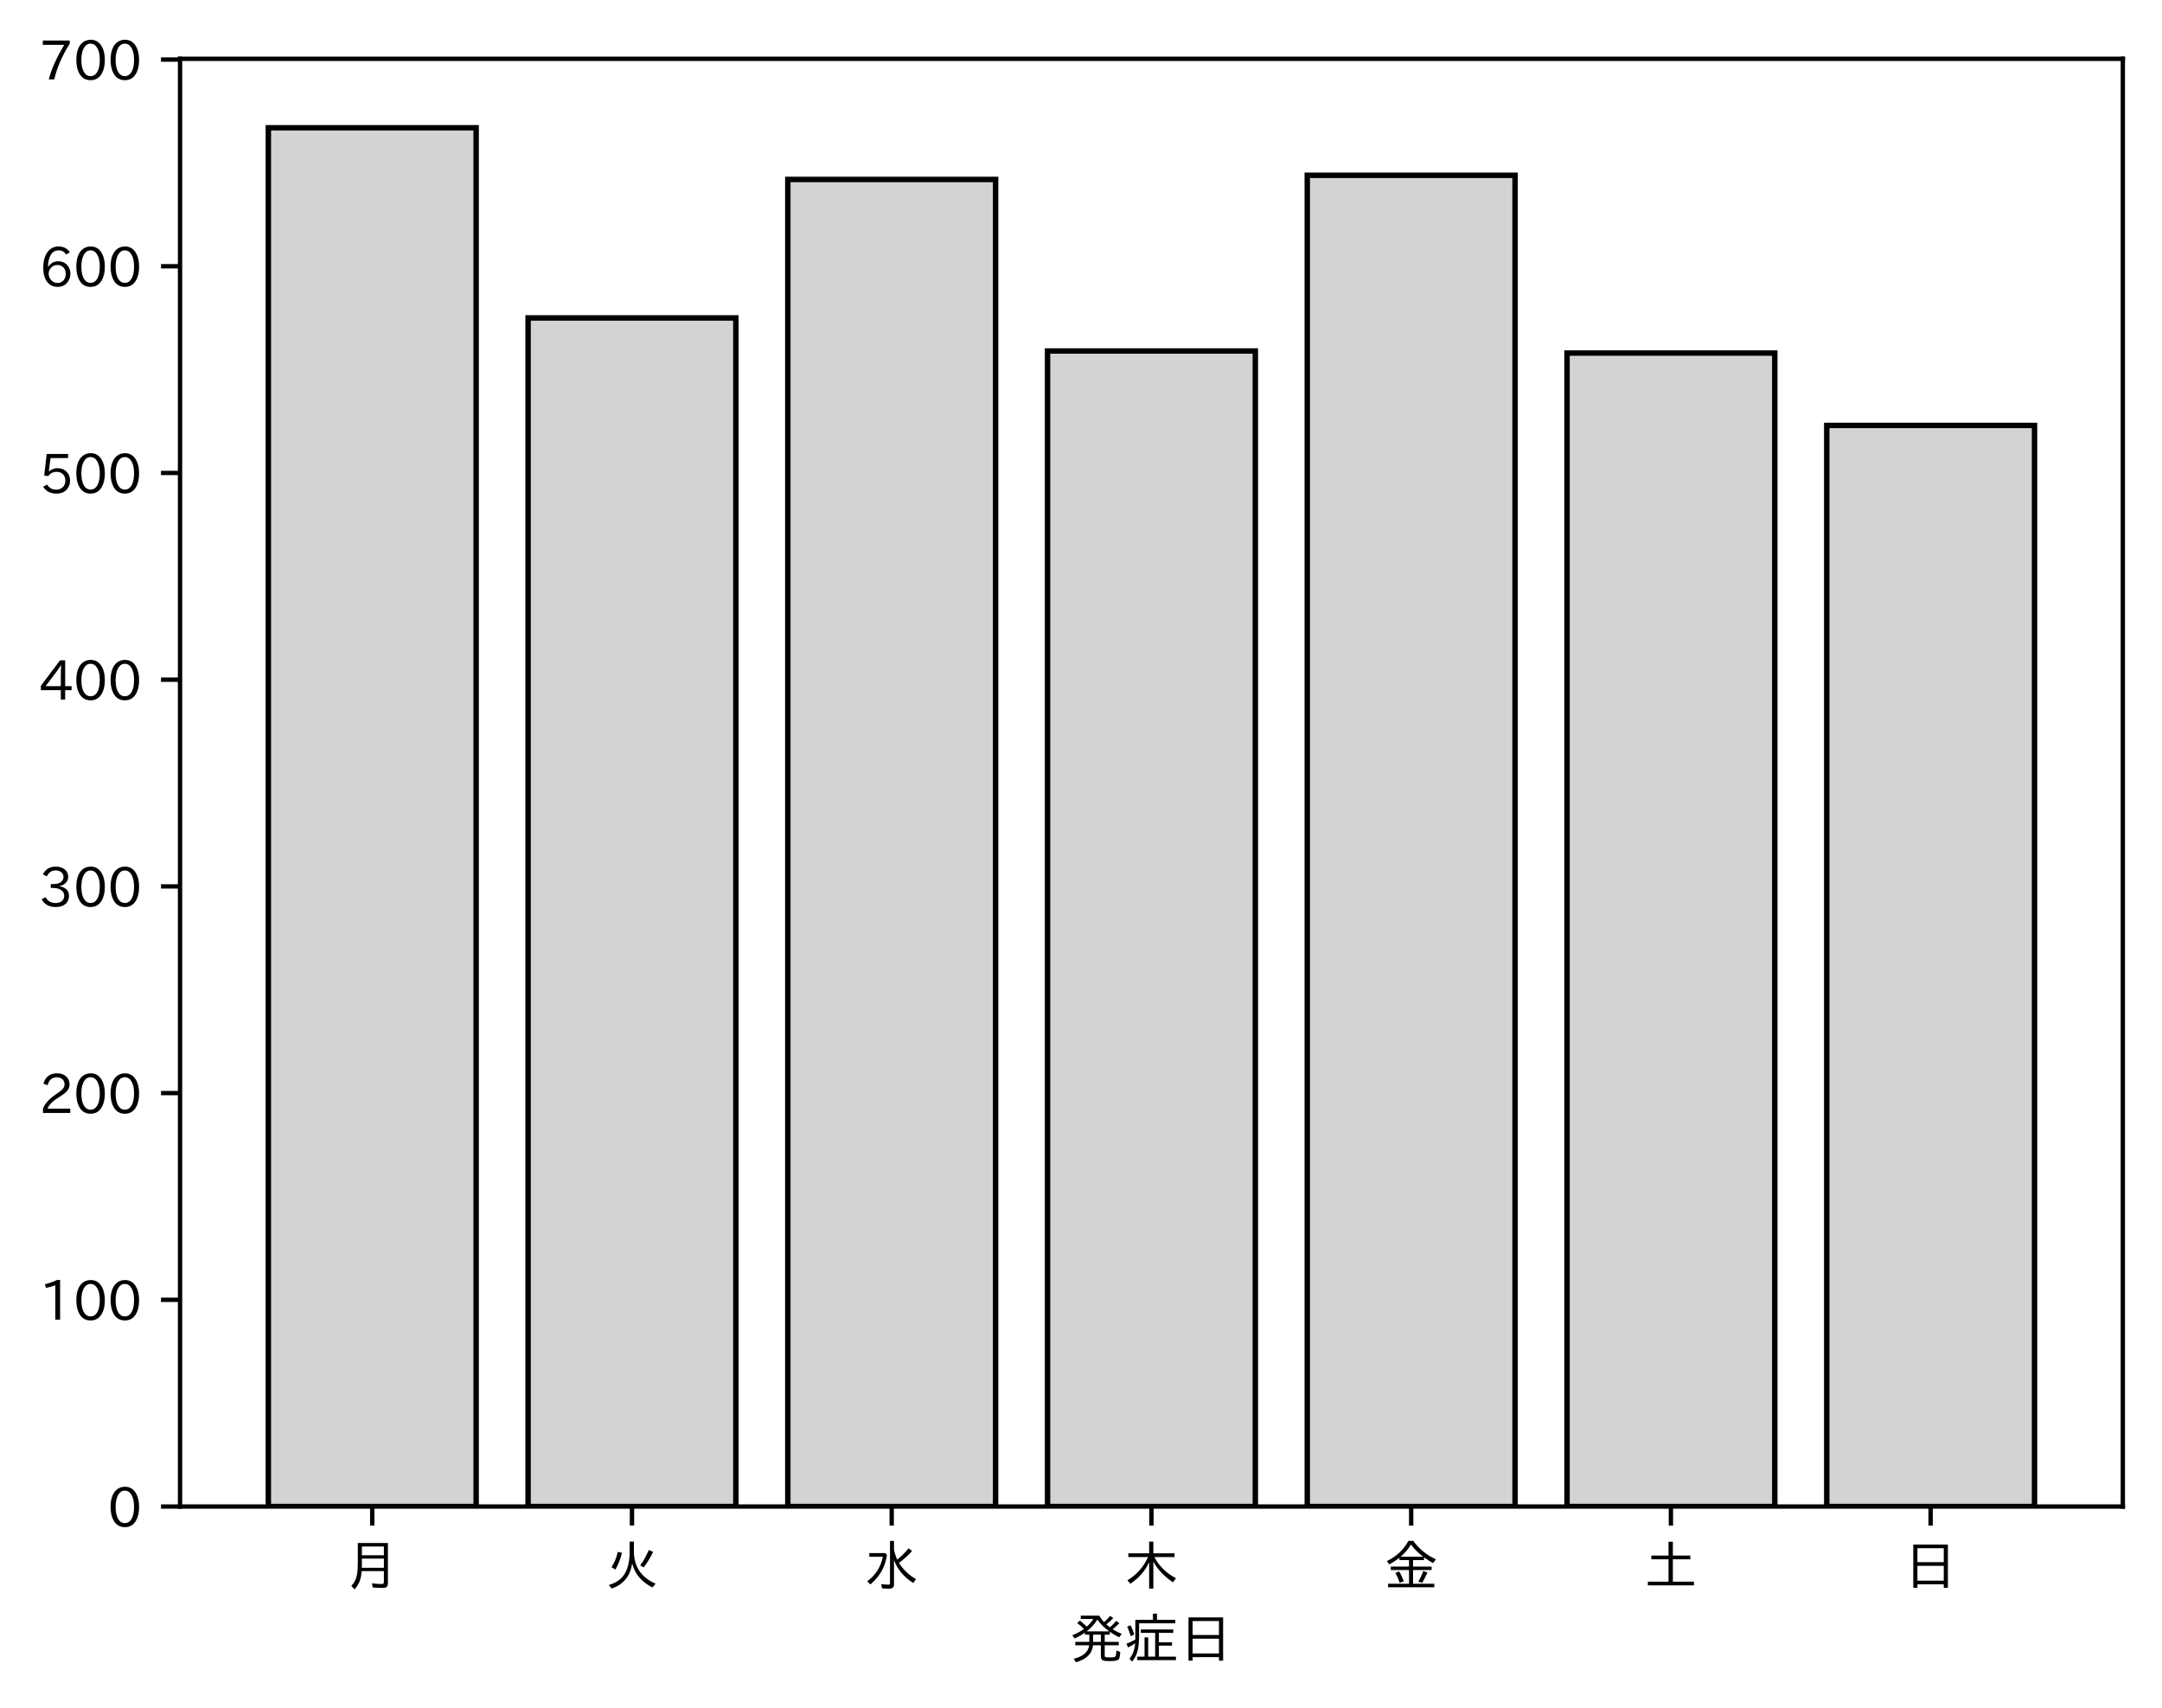
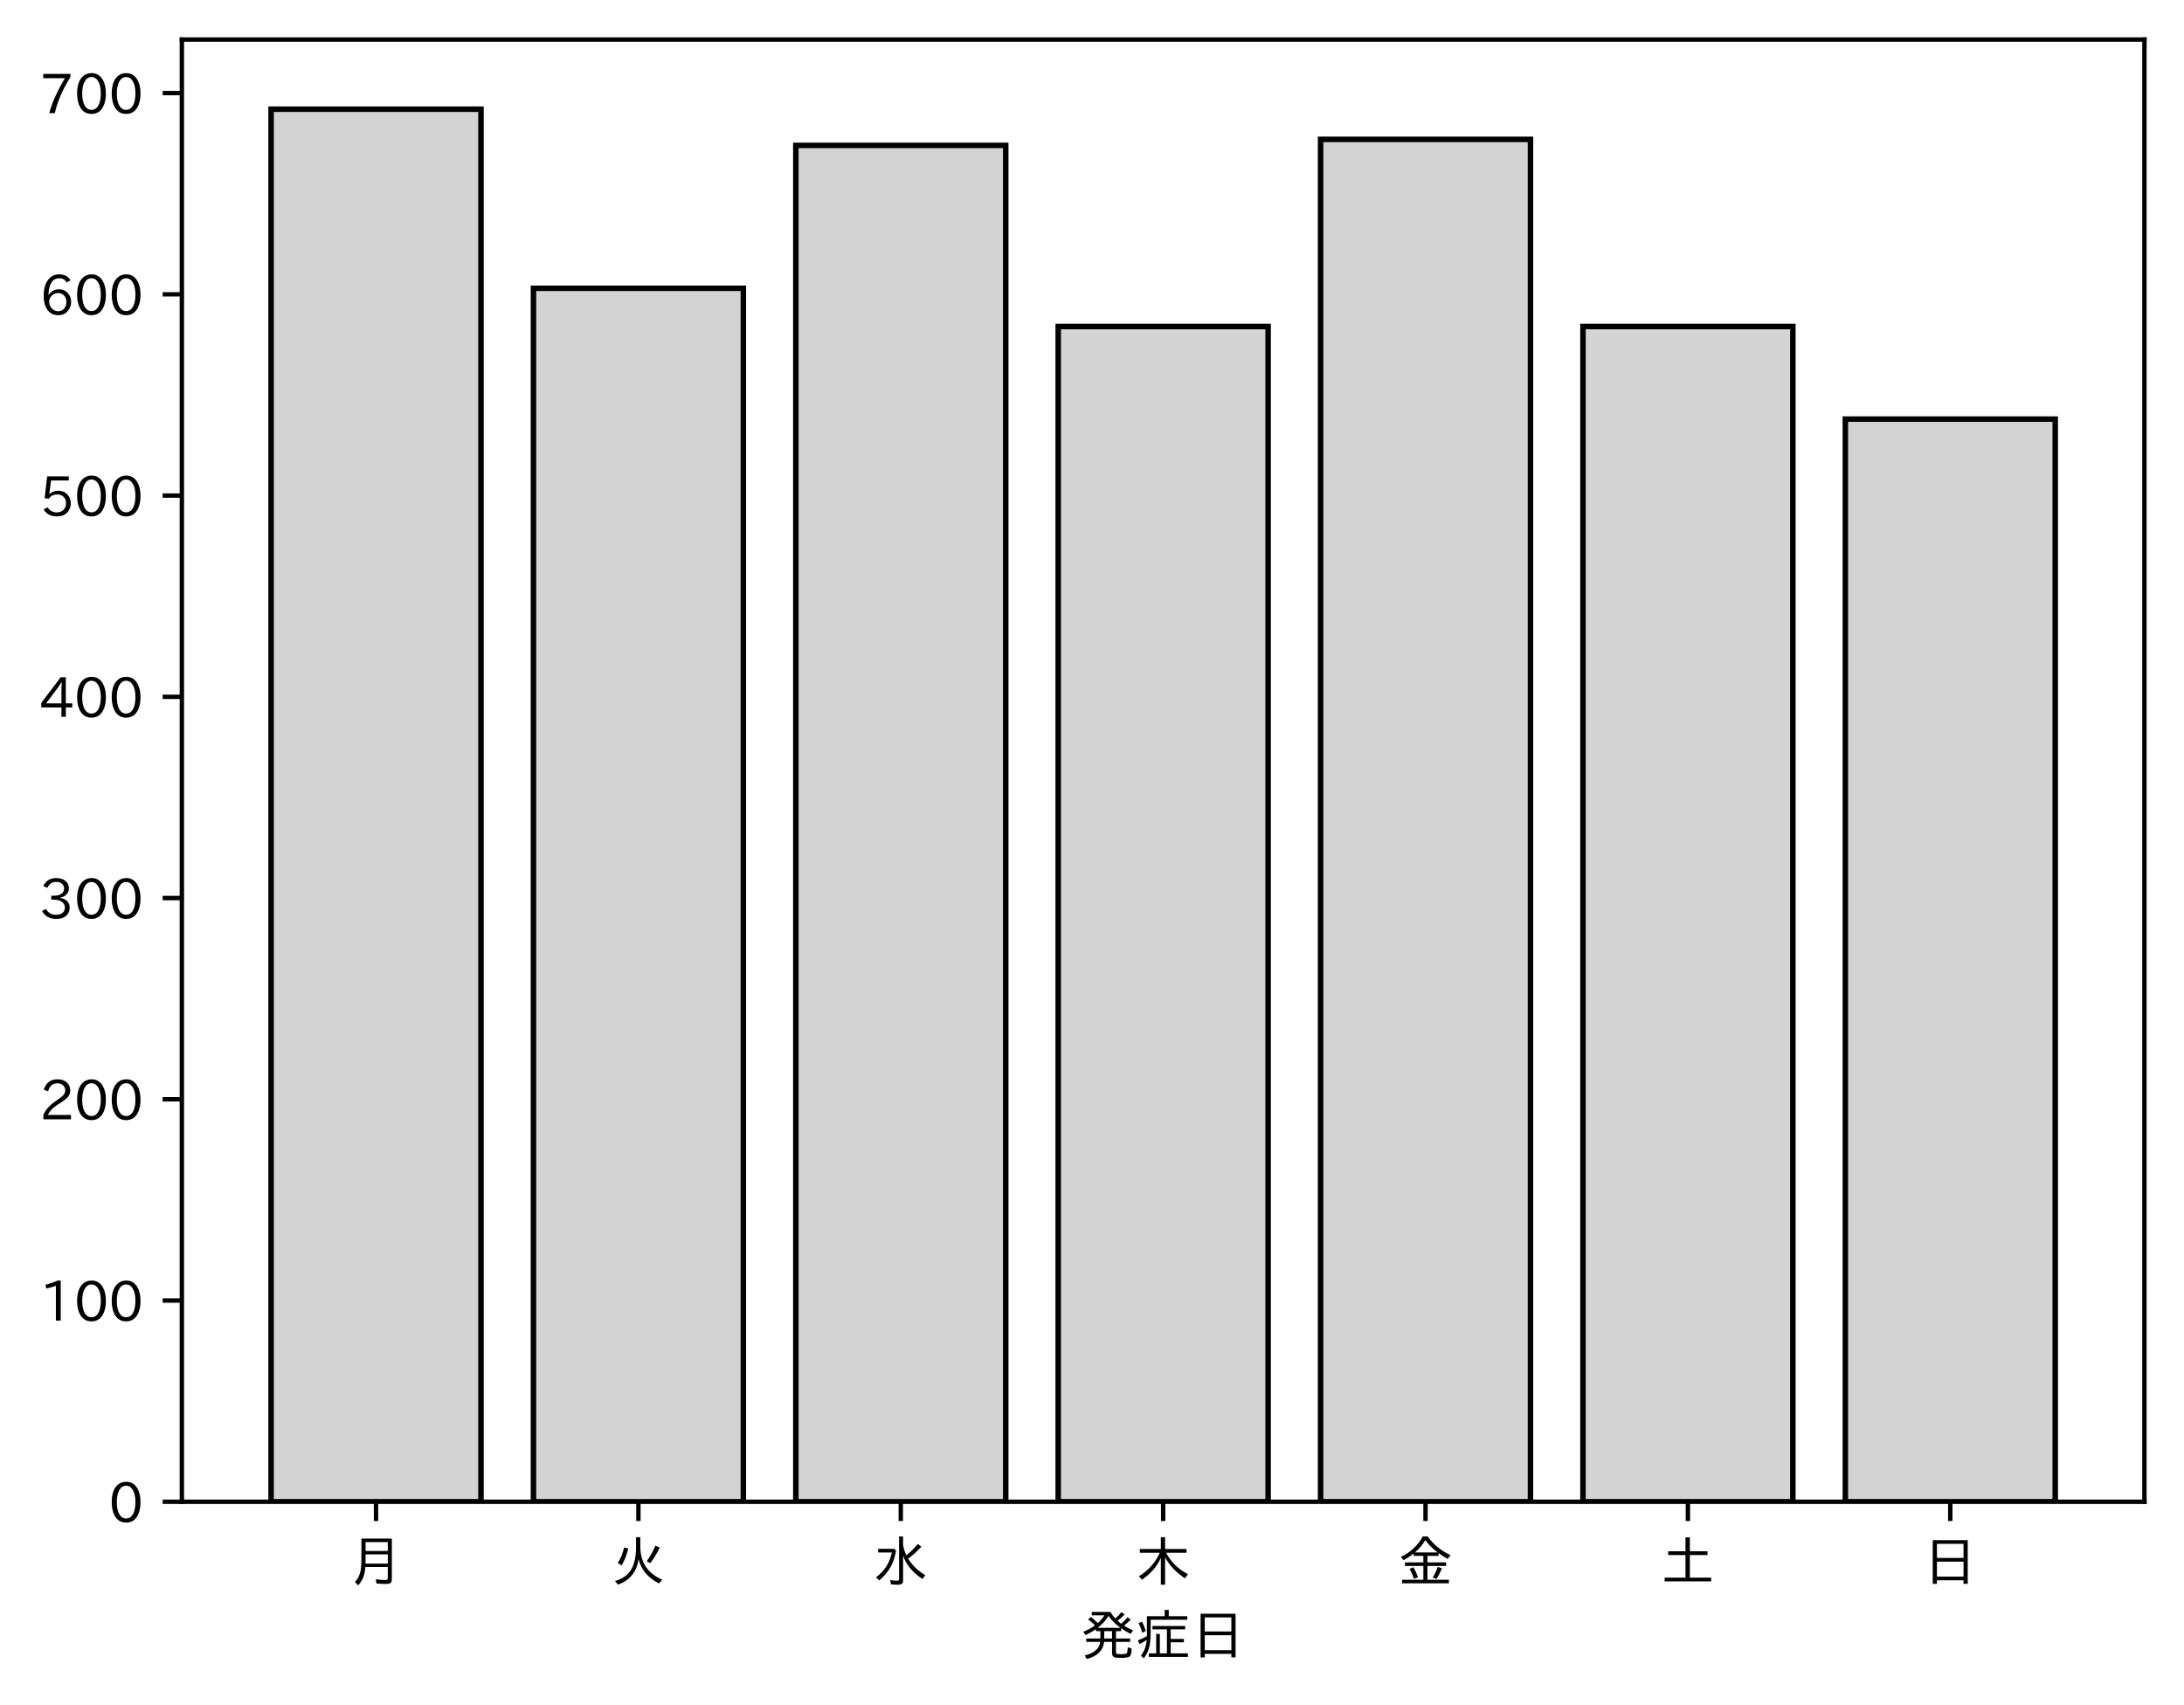
- <svg xmlns="http://www.w3.org/2000/svg" xmlns:xlink="http://www.w3.org/1999/xlink" height="313.906pt" version="1.1" viewBox="0 0 397.415 313.906" width="397.415pt">
+ <svg xmlns="http://www.w3.org/2000/svg" xmlns:xlink="http://www.w3.org/1999/xlink" height="310.293pt" version="1.1" viewBox="0 0 397.415 310.293" width="397.415pt">
  <defs>
    <style type="text/css">
*{stroke-linecap:butt;stroke-linejoin:round;}
  </style>
  </defs>
  <g id="figure_1">
    <g id="patch_1">
-       <path d="M 0 313.906  L 397.415 313.906  L 397.415 0  L 0 0  z " style="fill:#ffffff;" />
+       <path d="M 0 310.293  L 397.415 310.293  L 397.415 0  L 0 0  z " style="fill:#ffffff;" />
    </g>
    <g id="axes_1">
      <g id="patch_2">
-         <path d="M 33.095 276.924  L 390.215 276.924  L 390.215 10.812  L 33.095 10.812  z " style="fill:#ffffff;" />
+         <path d="M 33.095 273.312  L 390.215 273.312  L 390.215 7.2  L 33.095 7.2  z " style="fill:#ffffff;" />
      </g>
      <g id="patch_3">
-         <path clip-path="url(#pc774034817)" d="M 49.328 276.924  L 87.523 276.924  L 87.523 23.484  L 49.328 23.484  z " style="fill:#d3d3d3;stroke:#000000;stroke-linejoin:miter;" />
+         <path clip-path="url(#p96888a2dd9)" d="M 49.328 273.312  L 87.523 273.312  L 87.523 19.872  L 49.328 19.872  z " style="fill:#d3d3d3;stroke:#000000;stroke-linejoin:miter;" />
      </g>
      <g id="patch_4">
-         <path clip-path="url(#pc774034817)" d="M 97.071 276.924  L 135.266 276.924  L 135.266 58.442  L 97.071 58.442  z " style="fill:#d3d3d3;stroke:#000000;stroke-linejoin:miter;" />
+         <path clip-path="url(#p96888a2dd9)" d="M 97.071 273.312  L 135.266 273.312  L 135.266 52.468  L 97.071 52.468  z " style="fill:#d3d3d3;stroke:#000000;stroke-linejoin:miter;" />
      </g>
      <g id="patch_5">
-         <path clip-path="url(#pc774034817)" d="M 144.815 276.924  L 183.009 276.924  L 183.009 32.984  L 144.815 32.984  z " style="fill:#d3d3d3;stroke:#000000;stroke-linejoin:miter;" />
+         <path clip-path="url(#p96888a2dd9)" d="M 144.815 273.312  L 183.009 273.312  L 183.009 26.464  L 144.815 26.464  z " style="fill:#d3d3d3;stroke:#000000;stroke-linejoin:miter;" />
      </g>
      <g id="patch_6">
-         <path clip-path="url(#pc774034817)" d="M 192.558 276.924  L 230.753 276.924  L 230.753 64.521  L 192.558 64.521  z " style="fill:#d3d3d3;stroke:#000000;stroke-linejoin:miter;" />
+         <path clip-path="url(#p96888a2dd9)" d="M 192.558 273.312  L 230.753 273.312  L 230.753 59.426  L 192.558 59.426  z " style="fill:#d3d3d3;stroke:#000000;stroke-linejoin:miter;" />
      </g>
      <g id="patch_7">
-         <path clip-path="url(#pc774034817)" d="M 240.301 276.924  L 278.496 276.924  L 278.496 32.224  L 240.301 32.224  z " style="fill:#d3d3d3;stroke:#000000;stroke-linejoin:miter;" />
+         <path clip-path="url(#p96888a2dd9)" d="M 240.301 273.312  L 278.496 273.312  L 278.496 25.366  L 240.301 25.366  z " style="fill:#d3d3d3;stroke:#000000;stroke-linejoin:miter;" />
      </g>
      <g id="patch_8">
-         <path clip-path="url(#pc774034817)" d="M 288.045 276.924  L 326.239 276.924  L 326.239 64.901  L 288.045 64.901  z " style="fill:#d3d3d3;stroke:#000000;stroke-linejoin:miter;" />
+         <path clip-path="url(#p96888a2dd9)" d="M 288.045 273.312  L 326.239 273.312  L 326.239 59.426  L 288.045 59.426  z " style="fill:#d3d3d3;stroke:#000000;stroke-linejoin:miter;" />
      </g>
      <g id="patch_9">
-         <path clip-path="url(#pc774034817)" d="M 335.788 276.924  L 373.983 276.924  L 373.983 78.2  L 335.788 78.2  z " style="fill:#d3d3d3;stroke:#000000;stroke-linejoin:miter;" />
+         <path clip-path="url(#p96888a2dd9)" d="M 335.788 273.312  L 373.983 273.312  L 373.983 76.273  L 335.788 76.273  z " style="fill:#d3d3d3;stroke:#000000;stroke-linejoin:miter;" />
      </g>
      <g id="matplotlib.axis_1">
        <g id="xtick_1">
          <g id="line2d_1">
            <defs>
-               <path d="M 0 0  L 0 3.5  " id="mbd348605b9" style="stroke:#000000;stroke-width:0.8;" />
-             </defs>
-             <g>
-               <use style="stroke:#000000;stroke-width:0.8;" x="68.425" xlink:href="#mbd348605b9" y="276.924" />
+               <path d="M 0 0  L 0 3.5  " id="me3e48e2774" style="stroke:#000000;stroke-width:0.8;" />
+             </defs>
+             <g>
+               <use style="stroke:#000000;stroke-width:0.8;" x="68.425" xlink:href="#me3e48e2774" y="273.312" />
            </g>
          </g>
          <g id="text_1">
            <defs>
              <path d="M 78.812 77.875  L 78.812 4  Q 78.812 -1.219 76.078 -3.172  Q 73.969 -4.688 68.797 -4.688  Q 60.844 -4.688 50.828 -3.859  L 49.516 3.812  Q 58.594 2.484 67.094 2.484  Q 70.359 2.484 71.047 4.109  Q 71.391 4.891 71.391 6.844  L 71.391 26.125  L 30.516 26.125  Q 29.781 14.938 26.812 7.422  Q 24.031 0.094 17.438 -7.375  L 11.625 -0.984  Q 19.672 7.422 21.922 19.438  Q 23.438 27.688 23.438 41.406  L 23.438 77.875  z M 30.953 71.391  L 30.953 55.328  L 71.391 55.328  L 71.391 71.391  z M 30.953 49.125  L 30.953 39.938  Q 30.953 35.75 30.859 33.547  L 30.859 32.328  L 71.391 32.328  L 71.391 49.125  z " id="IPAexGothic-26376" />
            </defs>
-             <g transform="translate(63.42537 291.4149)scale(0.1 -0.1)">
+             <g transform="translate(63.42537 287.8026)scale(0.1 -0.1)">
              <use xlink:href="#IPAexGothic-26376" />
            </g>
          </g>
        </g>
        <g id="xtick_2">
          <g id="line2d_2">
            <g>
-               <use style="stroke:#000000;stroke-width:0.8;" x="116.169" xlink:href="#mbd348605b9" y="276.924" />
+               <use style="stroke:#000000;stroke-width:0.8;" x="116.169" xlink:href="#me3e48e2774" y="273.312" />
            </g>
          </g>
          <g id="text_2">
            <defs>
              <path d="M 53.516 80.422  L 53.516 63.188  Q 53.516 20.359 93.406 3.078  L 87.5 -3.812  Q 57.672 11.328 50.297 40.375  Q 45.359 5.672 12.797 -5.906  L 7.422 0.688  Q 28.859 6.844 37.406 22.609  Q 45.703 37.844 45.703 62.016  L 45.703 80.422  z M 12.406 33.5  Q 20.703 46.141 23.828 61.531  L 31.641 59.906  Q 27 41.312 19.438 29  z M 65.141 36.625  Q 74.656 50.047 80.906 64.984  L 88.922 61.531  Q 81.109 45.406 71.531 33.109  z " id="IPAexGothic-28779" />
            </defs>
-             <g transform="translate(111.1687 291.4149)scale(0.1 -0.1)">
+             <g transform="translate(111.1687 287.8026)scale(0.1 -0.1)">
              <use xlink:href="#IPAexGothic-28779" />
            </g>
          </g>
        </g>
        <g id="xtick_3">
          <g id="line2d_3">
            <g>
-               <use style="stroke:#000000;stroke-width:0.8;" x="163.912" xlink:href="#mbd348605b9" y="276.924" />
+               <use style="stroke:#000000;stroke-width:0.8;" x="163.912" xlink:href="#me3e48e2774" y="273.312" />
            </g>
          </g>
          <g id="text_3">
            <defs>
              <path d="M 54.203 65.922  Q 56.156 55.562 60.203 47.312  Q 71.578 56.453 81 68.109  L 87.406 63.188  Q 77.25 51.516 63.375 41.406  Q 75 22.609 94.672 11.375  L 89.5 4.297  Q 62.75 21.781 54.203 46.781  L 54.203 0.984  Q 54.203 -6.109 44.875 -6.109  Q 38.812 -6.109 32.172 -5.422  L 30.766 2.391  Q 38.422 1.219 44 1.219  Q 46.875 1.219 46.875 4.109  L 46.875 81.688  L 54.203 81.688  z M 8.797 59.281  L 38.094 59.281  L 41.359 55.766  Q 38.672 41.219 34.078 31.297  Q 26.656 15.375 10.891 1.703  L 4.984 7.422  Q 28.266 24.656 33.688 52.594  L 8.797 52.594  z " id="IPAexGothic-27700" />
            </defs>
-             <g transform="translate(158.912 291.4149)scale(0.1 -0.1)">
+             <g transform="translate(158.912 287.8026)scale(0.1 -0.1)">
              <use xlink:href="#IPAexGothic-27700" />
            </g>
          </g>
        </g>
        <g id="xtick_4">
          <g id="line2d_4">
            <g>
-               <use style="stroke:#000000;stroke-width:0.8;" x="211.655" xlink:href="#mbd348605b9" y="276.924" />
+               <use style="stroke:#000000;stroke-width:0.8;" x="211.655" xlink:href="#me3e48e2774" y="273.312" />
            </g>
          </g>
          <g id="text_4">
            <defs>
              <path d="M 55.422 52  Q 68.5 27 95.125 13.094  L 89.5 5.516  Q 64.594 22.797 53.516 43.703  L 53.516 -6  L 45.797 -6  L 45.797 42.672  Q 35.5 19.578 11.422 2.984  L 5.812 9.281  Q 31.453 24.75 43.797 52  L 7.516 52  L 7.516 58.891  L 45.797 58.891  L 45.797 80.469  L 53.516 80.469  L 53.516 58.891  L 92.531 58.891  L 92.531 52  z " id="IPAexGothic-26408" />
            </defs>
-             <g transform="translate(206.6553 291.4149)scale(0.1 -0.1)">
+             <g transform="translate(206.6553 287.8026)scale(0.1 -0.1)">
              <use xlink:href="#IPAexGothic-26408" />
            </g>
          </g>
        </g>
        <g id="xtick_5">
          <g id="line2d_5">
            <g>
-               <use style="stroke:#000000;stroke-width:0.8;" x="259.399" xlink:href="#mbd348605b9" y="276.924" />
+               <use style="stroke:#000000;stroke-width:0.8;" x="259.399" xlink:href="#me3e48e2774" y="273.312" />
            </g>
          </g>
          <g id="text_5">
            <defs>
              <path d="M 53.469 46.391  L 53.469 34.516  L 87.547 34.516  L 87.547 28.125  L 53.469 28.125  L 53.469 2.984  L 92.531 2.984  L 92.531 -3.516  L 7.516 -3.516  L 7.516 2.984  L 46.047 2.984  L 46.047 28.125  L 12.547 28.125  L 12.547 34.516  L 46.047 34.516  L 46.047 46.391  L 28.422 46.391  L 28.422 50.688  Q 19.734 43.891 9.906 38.531  L 5.219 44.578  Q 31.344 56.984 45.016 81.781  L 53.766 81.781  Q 70.359 59.234 95.453 47.797  L 90.234 40.828  Q 81.547 45.844 73.641 51.469  L 73.641 46.391  z M 72.016 52.688  Q 59.078 62.406 49.562 75.094  Q 42.828 63.141 30.812 52.688  z M 28.719 4.688  Q 26.078 13.719 21 22.797  L 27.875 25.688  Q 31.938 19.188 36.531 7.516  z M 63.188 6.891  Q 68.797 16.406 72.219 26.516  L 79.891 23.578  Q 75.922 14.156 70.125 4.5  z " id="IPAexGothic-37329" />
            </defs>
-             <g transform="translate(254.3986 291.4149)scale(0.1 -0.1)">
+             <g transform="translate(254.3986 287.8026)scale(0.1 -0.1)">
              <use xlink:href="#IPAexGothic-37329" />
            </g>
          </g>
        </g>
        <g id="xtick_6">
          <g id="line2d_6">
            <g>
-               <use style="stroke:#000000;stroke-width:0.8;" x="307.142" xlink:href="#mbd348605b9" y="276.924" />
+               <use style="stroke:#000000;stroke-width:0.8;" x="307.142" xlink:href="#me3e48e2774" y="273.312" />
            </g>
          </g>
          <g id="text_6">
            <defs>
              <path d="M 45.609 54.781  L 45.609 80.172  L 53.609 80.172  L 53.609 54.781  L 85.688 54.781  L 85.688 47.906  L 53.609 47.906  L 53.609 6.781  L 92.328 6.781  L 92.328 0  L 7.625 0  L 7.625 6.781  L 45.609 6.781  L 45.609 47.906  L 14.109 47.906  L 14.109 54.781  z " id="IPAexGothic-22303" />
            </defs>
-             <g transform="translate(302.1419 291.4149)scale(0.1 -0.1)">
+             <g transform="translate(302.1419 287.8026)scale(0.1 -0.1)">
              <use xlink:href="#IPAexGothic-22303" />
            </g>
          </g>
        </g>
        <g id="xtick_7">
          <g id="line2d_7">
            <g>
-               <use style="stroke:#000000;stroke-width:0.8;" x="354.885" xlink:href="#mbd348605b9" y="276.924" />
+               <use style="stroke:#000000;stroke-width:0.8;" x="354.885" xlink:href="#me3e48e2774" y="273.312" />
            </g>
          </g>
          <g id="text_7">
            <defs>
              <path d="M 81.734 75  L 81.734 -4.5  L 74.125 -4.5  L 74.125 2  L 25.734 2  L 25.734 -4.5  L 18.109 -4.5  L 18.109 75  z M 25.734 68.312  L 25.734 42.672  L 74.125 42.672  L 74.125 68.312  z M 25.734 35.891  L 25.734 8.688  L 74.125 8.688  L 74.125 35.891  z " id="IPAexGothic-26085" />
            </defs>
-             <g transform="translate(349.8853 291.4149)scale(0.1 -0.1)">
+             <g transform="translate(349.8853 287.8026)scale(0.1 -0.1)">
              <use xlink:href="#IPAexGothic-26085" />
            </g>
          </g>
        </g>
        <g id="text_8">
          <defs>
            <path d="M 73.734 56.844  Q 80.609 62.75 85.203 68.609  L 91.109 64.406  Q 84.469 57.812 78.719 53.328  Q 85.938 48.688 95.406 44.625  L 90.625 38.375  Q 81.734 42.781 73.531 48.641  L 73.531 43.312  L 64.109 43.312  L 64.109 29.984  L 89.891 29.984  L 89.891 23.781  L 64.109 23.781  L 64.109 5.609  Q 64.109 2.484 65.719 2.047  Q 67.391 1.469 73.094 1.469  Q 82.125 1.469 83.594 2.984  Q 85.062 4.438 85.5 11.969  Q 85.5 13.484 85.594 14.062  L 92.625 11.578  Q 92.188 0.391 89.703 -2.203  Q 87.062 -5.328 72.609 -5.328  Q 63.812 -5.328 60.938 -4  Q 57.031 -2.344 57.031 3.328  L 57.031 23.781  L 42.578 23.781  Q 40.188 0.531 11.078 -7.422  L 7.281 -0.984  Q 33.25 5.422 35.5 23.781  L 10.016 23.781  L 10.016 29.984  L 35.797 29.984  L 35.797 43.312  L 27.781 43.312  L 27.781 47.016  Q 19.734 41.359 9.078 36.188  L 4.5 42.188  Q 16.312 46.734 25.984 53.812  Q 19.828 60.156 13.484 64.594  L 18.609 69.141  Q 26.516 62.594 31.109 58.016  Q 38.031 64.062 43.172 72.125  L 20.062 72.125  L 20.062 78.219  L 54 78.219  Q 58.203 71.344 62.891 66.312  Q 69.094 71.625 74.031 77.938  L 79.828 73.734  Q 74.172 67.625 67.094 62.203  Q 70.406 59.078 73.734 56.844  z M 57.031 43.312  L 42.781 43.312  L 42.781 29.984  L 57.031 29.984  z M 30.906 49.312  L 72.516 49.312  Q 58.688 59.281 50.594 71  Q 43.219 58.891 30.906 49.312  z " id="IPAexGothic-30330" />
            <path d="M 63.719 2.875  L 95.016 2.875  L 95.016 -3.516  L 23.969 -3.516  L 23.969 2.875  L 37.312 2.875  L 37.312 38.281  L 44 38.281  L 44 2.875  L 56.844 2.875  L 56.844 46.578  L 30.516 46.578  L 30.516 52.781  L 90.047 52.781  L 90.047 46.578  L 63.719 46.578  L 63.719 29.203  L 87.797 29.203  L 87.797 23.094  L 63.719 23.094  z M 60.203 70.516  L 93.891 70.516  L 93.891 64.109  L 27.297 64.109  L 27.297 41.406  Q 27.297 23.141 24.219 12.203  Q 21.391 2.25 14.594 -6.203  L 9.625 -1.172  Q 18.75 10.359 20.125 27.484  Q 15.438 24.125 7.078 19.734  L 4 26.609  Q 12.312 29.594 20.406 34.328  L 20.406 37.891  L 20.406 70.516  L 52.781 70.516  L 52.781 81.984  L 60.203 81.984  z M 12.016 40.375  Q 8.891 50.781 5.422 57.906  L 11.375 60.594  Q 15.234 53.859 18.406 43.703  z " id="IPAexGothic-30151" />
          </defs>
-           <g transform="translate(196.6553 304.8056)scale(0.1 -0.1)">
+           <g transform="translate(196.6553 301.1932)scale(0.1 -0.1)">
            <use xlink:href="#IPAexGothic-30330" />
            <use x="100" xlink:href="#IPAexGothic-30151" />
            <use x="200" xlink:href="#IPAexGothic-26085" />
          </g>
        </g>
      </g>
      <g id="matplotlib.axis_2">
        <g id="ytick_1">
          <g id="line2d_8">
            <defs>
-               <path d="M 0 0  L -3.5 0  " id="m8698c2eda3" style="stroke:#000000;stroke-width:0.8;" />
-             </defs>
-             <g>
-               <use style="stroke:#000000;stroke-width:0.8;" x="33.095" xlink:href="#m8698c2eda3" y="276.924" />
+               <path d="M 0 0  L -3.5 0  " id="madd505644f" style="stroke:#000000;stroke-width:0.8;" />
+             </defs>
+             <g>
+               <use style="stroke:#000000;stroke-width:0.8;" x="33.095" xlink:href="#madd505644f" y="273.312" />
            </g>
          </g>
          <g id="text_9">
            <defs>
              <path d="M 31.844 73.828  Q 45.016 73.828 52.094 61.625  Q 57.719 51.953 57.719 36.625  Q 57.719 21.438 52.094 11.578  Q 45.125 -0.484 31.5 -0.484  Q 17.922 -0.484 10.938 11.578  Q 5.328 21.438 5.328 36.719  Q 5.328 58.016 15.625 67.719  Q 22.172 73.828 31.844 73.828  z M 31.5 66.656  Q 23.688 66.656 19.188 58.734  Q 14.594 50.734 14.594 36.625  Q 14.594 22.75 19.094 14.797  Q 23.641 6.984 31.5 6.984  Q 40.922 6.984 45.453 18.016  Q 48.438 25.344 48.438 37.109  Q 48.438 50.875 43.844 58.734  Q 39.203 66.656 31.5 66.656  z " id="IPAexGothic-48" />
            </defs>
-             <g transform="translate(19.79688 280.6696)scale(0.1 -0.1)">
+             <g transform="translate(19.79688 277.0573)scale(0.1 -0.1)">
              <use xlink:href="#IPAexGothic-48" />
            </g>
          </g>
        </g>
        <g id="ytick_2">
          <g id="line2d_9">
            <g>
-               <use style="stroke:#000000;stroke-width:0.8;" x="33.095" xlink:href="#m8698c2eda3" y="238.927" />
+               <use style="stroke:#000000;stroke-width:0.8;" x="33.095" xlink:href="#madd505644f" y="236.688" />
            </g>
          </g>
          <g id="text_10">
            <defs>
              <path d="M 38.484 0.984  L 29.688 0.984  L 29.688 64.109  Q 21.438 61.281 12.312 59.328  L 10.688 66.109  Q 23.734 69.391 32.906 73.922  L 38.484 73.922  z " id="IPAexGothic-49" />
            </defs>
-             <g transform="translate(7.2 242.6726)scale(0.1 -0.1)">
+             <g transform="translate(7.2 240.433)scale(0.1 -0.1)">
              <use xlink:href="#IPAexGothic-49" />
              <use x="62.988" xlink:href="#IPAexGothic-48" />
              <use x="125.977" xlink:href="#IPAexGothic-48" />
            </g>
          </g>
        </g>
        <g id="ytick_3">
          <g id="line2d_10">
            <g>
-               <use style="stroke:#000000;stroke-width:0.8;" x="33.095" xlink:href="#m8698c2eda3" y="200.93" />
+               <use style="stroke:#000000;stroke-width:0.8;" x="33.095" xlink:href="#madd505644f" y="200.063" />
            </g>
          </g>
          <g id="text_11">
            <defs>
              <path d="M 57.172 0.984  L 6.984 0.984  L 6.984 9.281  Q 12.891 23.047 29.594 34.422  L 32.375 36.281  Q 40.922 42.141 43.609 45.406  Q 46.688 49.266 46.688 53.812  Q 46.688 58.938 43.062 62.547  Q 39.062 66.547 32.562 66.547  Q 19.531 66.547 15.484 52  L 7.766 54.781  Q 13.328 73.828 33.062 73.828  Q 43.844 73.828 50.25 67.438  Q 55.859 61.672 55.859 53.516  Q 55.859 47.469 52.25 42.531  Q 48.922 37.75 36.969 30.281  L 34.859 29  Q 19.625 19.578 15.281 8.891  L 57.172 8.891  z " id="IPAexGothic-50" />
            </defs>
-             <g transform="translate(7.2 204.6756)scale(0.1 -0.1)">
+             <g transform="translate(7.2 203.8088)scale(0.1 -0.1)">
              <use xlink:href="#IPAexGothic-50" />
              <use x="62.988" xlink:href="#IPAexGothic-48" />
              <use x="125.977" xlink:href="#IPAexGothic-48" />
            </g>
          </g>
        </g>
        <g id="ytick_4">
          <g id="line2d_11">
            <g>
-               <use style="stroke:#000000;stroke-width:0.8;" x="33.095" xlink:href="#m8698c2eda3" y="162.933" />
+               <use style="stroke:#000000;stroke-width:0.8;" x="33.095" xlink:href="#madd505644f" y="163.439" />
            </g>
          </g>
          <g id="text_12">
            <defs>
              <path d="M 37.203 37.797  Q 54.781 34.625 54.781 19.969  Q 54.781 11.188 48.875 5.562  Q 42.328 -0.484 30.375 -0.484  Q 12.453 -0.484 4.5 13.766  L 11.812 17.672  Q 17.328 6.891 30.281 6.891  Q 37.891 6.891 42.094 10.797  Q 46.094 14.5 46.094 20.172  Q 46.094 26.859 40.094 30.906  Q 34.625 34.578 25.688 34.578  L 21.297 34.578  L 21.297 41.703  L 25.875 41.703  Q 34.859 41.703 39.594 45.125  Q 44.672 48.734 44.672 54.828  Q 44.672 61.469 38.969 64.656  Q 35.297 66.844 30.172 66.844  Q 19.344 66.844 14.109 55.906  L 6.781 59.422  Q 14.016 73.828 30.281 73.828  Q 40.578 73.828 46.969 68.656  Q 53.375 63.578 53.375 55.219  Q 53.375 47.312 47.172 42.281  Q 43.172 39.062 37.203 38.188  z " id="IPAexGothic-51" />
            </defs>
-             <g transform="translate(7.2 166.6786)scale(0.1 -0.1)">
+             <g transform="translate(7.2 167.1845)scale(0.1 -0.1)">
              <use xlink:href="#IPAexGothic-51" />
              <use x="62.988" xlink:href="#IPAexGothic-48" />
              <use x="125.977" xlink:href="#IPAexGothic-48" />
            </g>
          </g>
        </g>
        <g id="ytick_5">
          <g id="line2d_12">
            <g>
-               <use style="stroke:#000000;stroke-width:0.8;" x="33.095" xlink:href="#m8698c2eda3" y="124.936" />
+               <use style="stroke:#000000;stroke-width:0.8;" x="33.095" xlink:href="#madd505644f" y="126.815" />
            </g>
          </g>
          <g id="text_13">
            <defs>
              <path d="M 59.578 18.109  L 47.797 18.109  L 47.797 0.984  L 39.797 0.984  L 39.797 18.109  L 3.078 18.109  L 3.078 26.125  L 38.375 73.094  L 47.797 73.094  L 47.797 25.531  L 59.578 25.531  z M 40.281 64.203  L 39.984 64.203  Q 35.594 57.125 31.297 51.312  L 11.859 25.531  L 39.797 25.531  L 39.797 49.125  Q 39.797 54.391 40.281 64.203  z " id="IPAexGothic-52" />
            </defs>
-             <g transform="translate(7.2 128.6816)scale(0.1 -0.1)">
+             <g transform="translate(7.2 130.5602)scale(0.1 -0.1)">
              <use xlink:href="#IPAexGothic-52" />
              <use x="62.988" xlink:href="#IPAexGothic-48" />
              <use x="125.977" xlink:href="#IPAexGothic-48" />
            </g>
          </g>
        </g>
        <g id="ytick_6">
          <g id="line2d_13">
            <g>
-               <use style="stroke:#000000;stroke-width:0.8;" x="33.095" xlink:href="#m8698c2eda3" y="86.939" />
+               <use style="stroke:#000000;stroke-width:0.8;" x="33.095" xlink:href="#madd505644f" y="90.191" />
            </g>
          </g>
          <g id="text_14">
            <defs>
              <path d="M 18.406 40.672  Q 25.531 46.297 33.938 46.297  Q 44 46.297 50.641 39.5  Q 56.844 33.016 56.844 23.391  Q 56.844 14.656 51.516 8.016  Q 44.828 -0.484 31.734 -0.484  Q 14.984 -0.484 7.328 12.25  L 14.656 16.062  Q 20.453 6.781 31.453 6.781  Q 38.531 6.781 43.266 11.188  Q 48.141 15.828 48.141 23.484  Q 48.141 30.719 43.844 35.016  Q 39.359 39.5 32.125 39.5  Q 21.969 39.5 16.75 31.688  L 9.234 32.672  L 13.812 72.406  L 53.219 72.406  L 53.219 64.891  L 20.953 64.891  L 17.719 40.672  z " id="IPAexGothic-53" />
            </defs>
-             <g transform="translate(7.2 90.68463)scale(0.1 -0.1)">
+             <g transform="translate(7.2 93.93592)scale(0.1 -0.1)">
              <use xlink:href="#IPAexGothic-53" />
              <use x="62.988" xlink:href="#IPAexGothic-48" />
              <use x="125.977" xlink:href="#IPAexGothic-48" />
            </g>
          </g>
        </g>
        <g id="ytick_7">
          <g id="line2d_14">
            <g>
-               <use style="stroke:#000000;stroke-width:0.8;" x="33.095" xlink:href="#m8698c2eda3" y="48.942" />
+               <use style="stroke:#000000;stroke-width:0.8;" x="33.095" xlink:href="#madd505644f" y="53.566" />
            </g>
          </g>
          <g id="text_15">
            <defs>
              <path d="M 16.5 36.375  Q 23.578 46.578 34.906 46.578  Q 45.406 46.578 51.812 39.266  Q 57.422 32.906 57.422 23.781  Q 57.422 13.812 51.125 6.781  Q 44.578 -0.484 34.031 -0.484  Q 21.484 -0.484 14.406 9.078  Q 7.516 18.406 7.516 34.812  Q 7.516 53.516 15.828 64.203  Q 23.344 73.828 35.5 73.828  Q 49.859 73.828 56.391 62.891  L 49.219 58.984  Q 45.219 66.656 35.938 66.656  Q 17.484 66.656 16.109 36.375  z M 33.453 39.797  Q 26.312 39.797 21.625 34.469  Q 17.438 29.688 17.438 24.078  Q 17.438 18.062 21.141 13.188  Q 26.125 6.688 33.734 6.688  Q 41.703 6.688 45.953 13.188  Q 48.828 17.625 48.828 23.484  Q 48.828 30.375 45.016 34.812  Q 40.625 39.797 33.453 39.797  z " id="IPAexGothic-54" />
            </defs>
-             <g transform="translate(7.2 52.68763)scale(0.1 -0.1)">
+             <g transform="translate(7.2 57.31165)scale(0.1 -0.1)">
              <use xlink:href="#IPAexGothic-54" />
              <use x="62.988" xlink:href="#IPAexGothic-48" />
              <use x="125.977" xlink:href="#IPAexGothic-48" />
            </g>
          </g>
        </g>
        <g id="ytick_8">
          <g id="line2d_15">
            <g>
-               <use style="stroke:#000000;stroke-width:0.8;" x="33.095" xlink:href="#m8698c2eda3" y="10.945" />
+               <use style="stroke:#000000;stroke-width:0.8;" x="33.095" xlink:href="#madd505644f" y="16.942" />
            </g>
          </g>
          <g id="text_16">
            <defs>
              <path d="M 56.203 66.609  Q 34.969 32.906 27.781 0.984  L 17.672 0.984  Q 24.703 28.656 46.094 64.5  L 6.688 64.5  L 6.688 72.406  L 56.203 72.406  z " id="IPAexGothic-55" />
            </defs>
-             <g transform="translate(7.2 14.69063)scale(0.1 -0.1)">
+             <g transform="translate(7.2 20.68737)scale(0.1 -0.1)">
              <use xlink:href="#IPAexGothic-55" />
              <use x="62.988" xlink:href="#IPAexGothic-48" />
              <use x="125.977" xlink:href="#IPAexGothic-48" />
            </g>
          </g>
        </g>
      </g>
      <g id="patch_10">
-         <path d="M 33.095 276.924  L 33.095 10.812  " style="fill:none;stroke:#000000;stroke-linecap:square;stroke-linejoin:miter;stroke-width:0.8;" />
+         <path d="M 33.095 273.312  L 33.095 7.2  " style="fill:none;stroke:#000000;stroke-linecap:square;stroke-linejoin:miter;stroke-width:0.8;" />
      </g>
      <g id="patch_11">
-         <path d="M 390.215 276.924  L 390.215 10.812  " style="fill:none;stroke:#000000;stroke-linecap:square;stroke-linejoin:miter;stroke-width:0.8;" />
+         <path d="M 390.215 273.312  L 390.215 7.2  " style="fill:none;stroke:#000000;stroke-linecap:square;stroke-linejoin:miter;stroke-width:0.8;" />
      </g>
      <g id="patch_12">
-         <path d="M 33.095 276.924  L 390.215 276.924  " style="fill:none;stroke:#000000;stroke-linecap:square;stroke-linejoin:miter;stroke-width:0.8;" />
+         <path d="M 33.095 273.312  L 390.215 273.312  " style="fill:none;stroke:#000000;stroke-linecap:square;stroke-linejoin:miter;stroke-width:0.8;" />
      </g>
      <g id="patch_13">
-         <path d="M 33.095 10.812  L 390.215 10.812  " style="fill:none;stroke:#000000;stroke-linecap:square;stroke-linejoin:miter;stroke-width:0.8;" />
+         <path d="M 33.095 7.2  L 390.215 7.2  " style="fill:none;stroke:#000000;stroke-linecap:square;stroke-linejoin:miter;stroke-width:0.8;" />
      </g>
    </g>
  </g>
  <defs>
-     <clipPath id="pc774034817">
-       <rect height="266.112" width="357.12" x="33.095" y="10.812" />
+     <clipPath id="p96888a2dd9">
+       <rect height="266.112" width="357.12" x="33.095" y="7.2" />
    </clipPath>
  </defs>
</svg>
